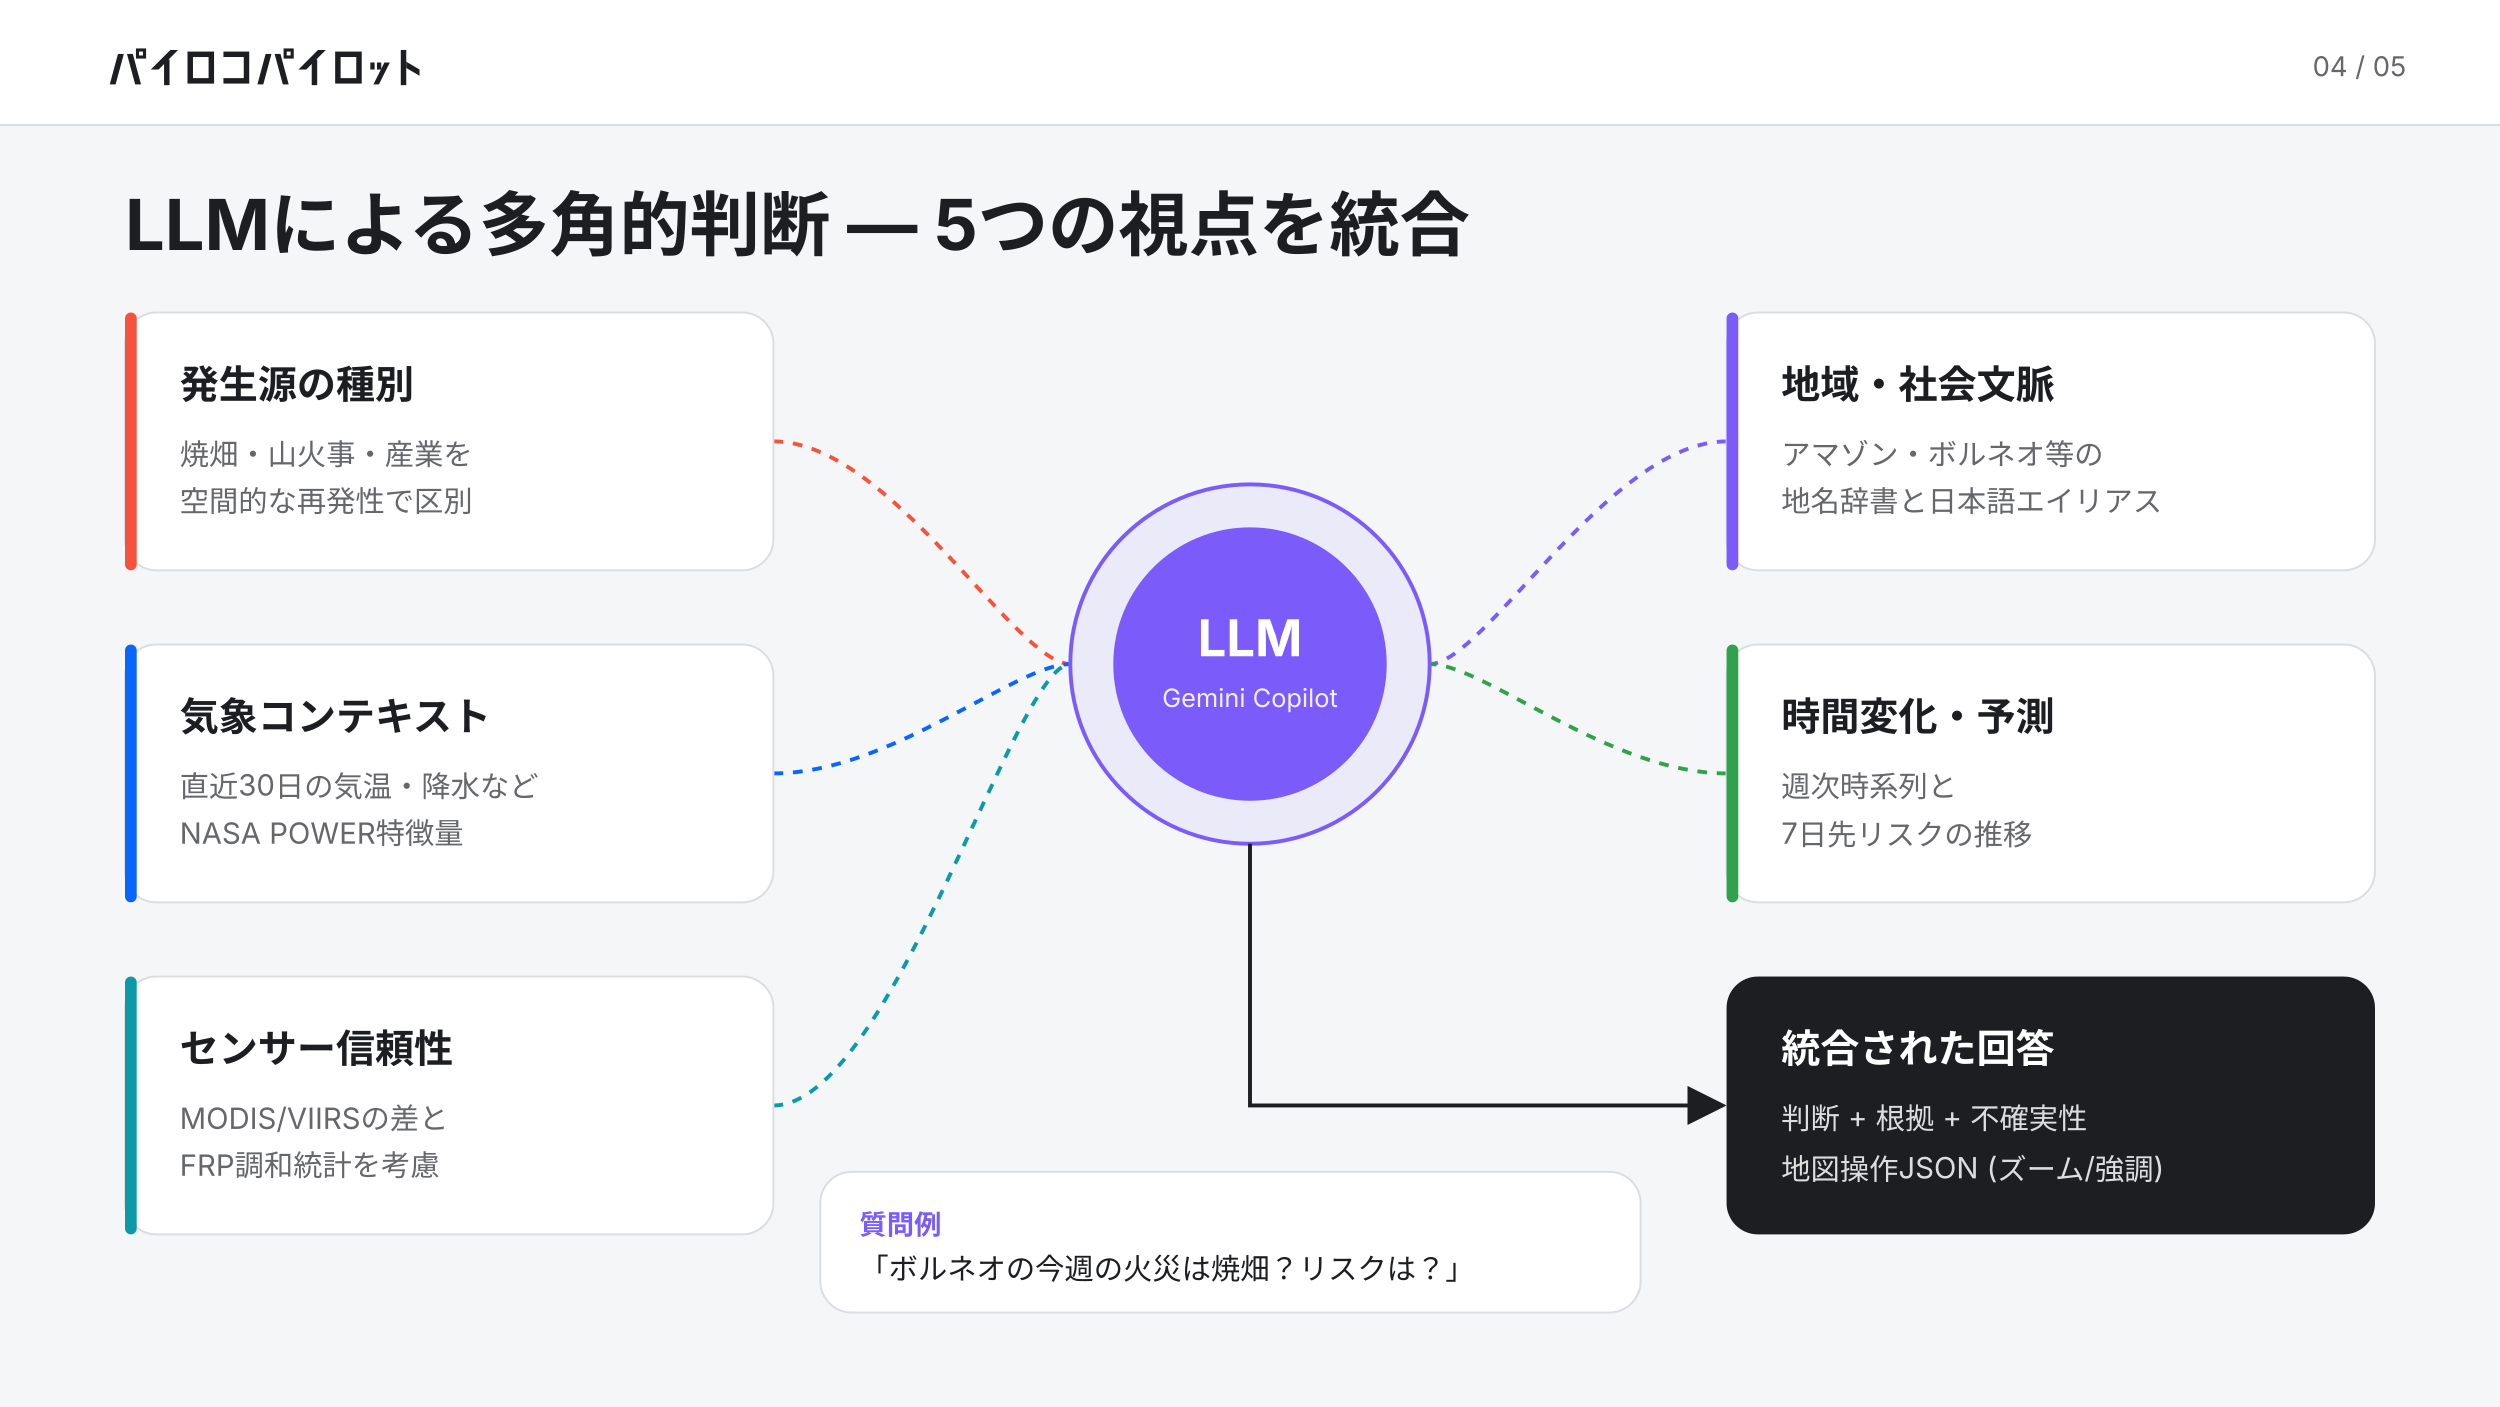
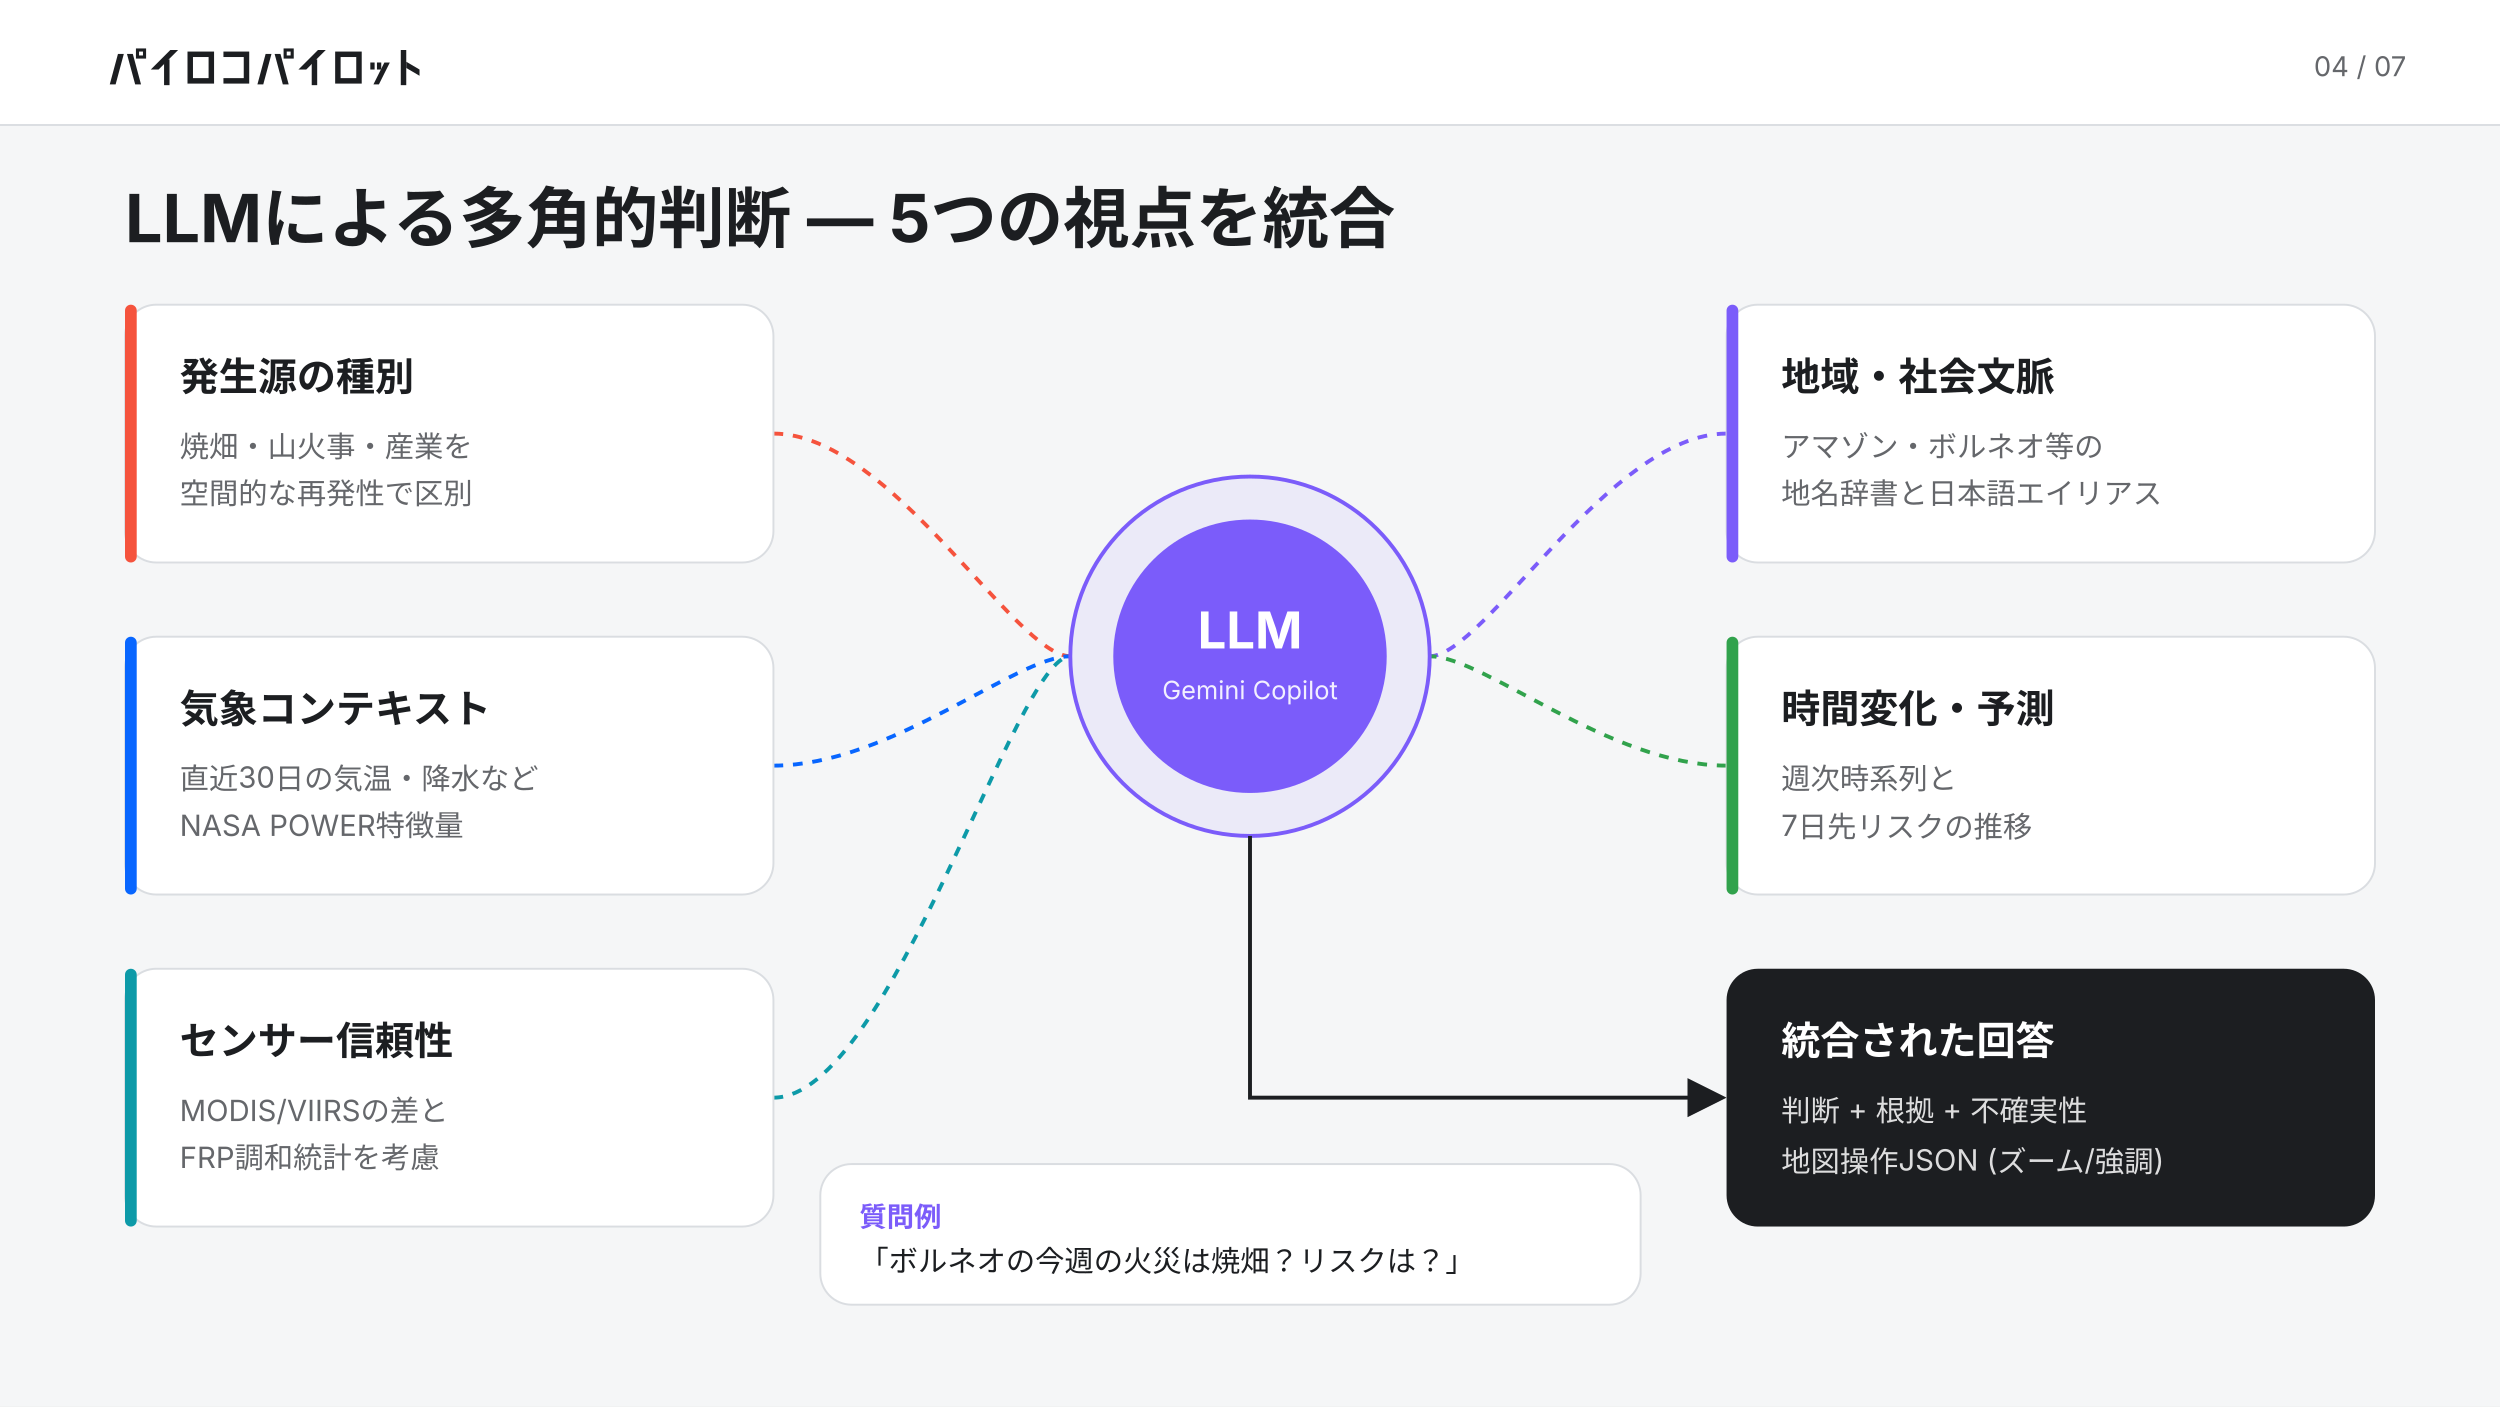
<svg xmlns="http://www.w3.org/2000/svg" viewBox="0 0 1280 720" width="1280" height="720" font-family="'Hiragino Sans','Noto Sans JP','Inter','Helvetica Neue',Arial,sans-serif">
+   <defs>
+     <marker id="arr" markerWidth="10" markerHeight="10" refX="8" refY="5" orient="auto">
+       <path d="M0 0 L10 5 L0 10 z" fill="#1C1E21" />
+     </marker>
+   </defs>
  <rect width="1280" height="720" fill="#F5F6F7" />
  <rect x="0" y="0" width="1280" height="64" fill="#FFFFFF" />
  <line x1="0" y1="64" x2="1280" y2="64" stroke="#DADDE1" />
  <g transform="translate(48,20) scale(0.2)" style="color:#1C1E21">
    <g fill="currentColor" fill-rule="evenodd">
      <g transform="translate(40,20)">
        <path d="M22,18 L37,18 L16,96 L1,96 Z" />
        <path d="M45,18 L60,18 L81,96 L66,96 Z" />
        <path d="M68,4 H94 V30 H68 Z M76,12 V22 H86 V12 Z" />
      </g>
      <g transform="translate(144,20)">
        <path d="M52,8 L72,8 L22,58 L2,58 Z" />
        <path d="M36,32 H50 V98 H36 Z" />
      </g>
      <g transform="translate(236,20)">
        <path d="M4,12 H72 V94 H4 Z M18,26 V80 H58 V26 Z" />
      </g>
      <g transform="translate(328,20)">
        <path d="M4,12 H70 V94 H4 V80 H56 V26 H4 Z" />
      </g>
      <g transform="translate(418,20)">
        <path d="M22,18 L37,18 L16,96 L1,96 Z" />
        <path d="M45,18 L60,18 L81,96 L66,96 Z" />
        <path d="M68,4 H94 V30 H68 Z M76,12 V22 H86 V12 Z" />
      </g>
      <g transform="translate(522,20)">
        <path d="M52,8 L72,8 L22,58 L2,58 Z" />
        <path d="M36,32 H50 V98 H36 Z" />
      </g>
      <g transform="translate(614,20)">
        <path d="M4,12 H72 V94 H4 Z M18,26 V80 H58 V26 Z" />
      </g>
      <g transform="translate(702,20)">
        <path d="M6,40 H17 V58 H6 Z" />
        <path d="M23,40 H34 V58 H23 Z" />
        <path d="M42,40 L56,40 L28,96 L14,96 Z" />
      </g>
      <g transform="translate(770,20)">
        <path d="M16,8 H30 V98 H16 Z" />
        <path d="M30,38 L64,58 L64,74 L30,54 Z" />
      </g>
    </g>
  </g>
-   <text x="1232" y="39" text-anchor="end" font-size="14" fill="#65676B">04 / 05</text>
-   <text x="64" y="128" font-size="36" font-weight="700" fill="#1C1E21">LLMによる多角的判断  —  5つの視点を統合</text>
-   <path d="M396 226 C 456 226, 520 340, 548 340" fill="none" stroke="#F5533D" stroke-width="2" stroke-dasharray="5 5" />
-   <path d="M396 396 C 456 396, 520 340, 548 340" fill="none" stroke="#0866FF" stroke-width="2" stroke-dasharray="5 5" />
-   <path d="M396 566 C 456 566, 520 340, 548 340" fill="none" stroke="#0D9AA8" stroke-width="2" stroke-dasharray="5 5" />
-   <path d="M884 226 C 824 226, 760 340, 732 340" fill="none" stroke="#7B5CFA" stroke-width="2" stroke-dasharray="5 5" />
-   <path d="M884 396 C 824 396, 760 340, 732 340" fill="none" stroke="#31A24C" stroke-width="2" stroke-dasharray="5 5" />
-   <rect x="64" y="160" width="332" height="132" rx="16" fill="#FFFFFF" stroke="#DADDE1" />
-   <rect x="64" y="160" width="6" height="132" rx="3" fill="#F5533D" />
-   <text x="92" y="204" font-size="20" font-weight="700" fill="#1C1E21">発生源の種別</text>
-   <text x="92" y="238" font-size="15" fill="#65676B">焼畑・山火事・産業を</text>
-   <text x="92" y="262" font-size="15" fill="#65676B">空間的な再発性で区別</text>
-   <rect x="64" y="330" width="332" height="132" rx="16" fill="#FFFFFF" stroke="#DADDE1" />
-   <rect x="64" y="330" width="6" height="132" rx="3" fill="#0866FF" />
-   <text x="92" y="374" font-size="20" font-weight="700" fill="#1C1E21">気象コンテキスト</text>
-   <text x="92" y="408" font-size="15" fill="#65676B">直近30日の気温・降水など</text>
-   <text x="92" y="432" font-size="15" fill="#65676B">NASA POWER特徴量</text>
-   <rect x="64" y="500" width="332" height="132" rx="16" fill="#FFFFFF" stroke="#DADDE1" />
-   <rect x="64" y="500" width="6" height="132" rx="3" fill="#0D9AA8" />
-   <text x="92" y="544" font-size="20" font-weight="700" fill="#1C1E21">センサー信頼性</text>
-   <text x="92" y="578" font-size="15" fill="#65676B">MODIS/VIIRSの差と</text>
-   <text x="92" y="602" font-size="15" fill="#65676B">FRP調和統計を考慮</text>
-   <rect x="884" y="160" width="332" height="132" rx="16" fill="#FFFFFF" stroke="#DADDE1" />
-   <rect x="884" y="160" width="6" height="132" rx="3" fill="#7B5CFA" />
-   <text x="912" y="204" font-size="20" font-weight="700" fill="#1C1E21">地域・社会文脈</text>
-   <text x="912" y="238" font-size="15" fill="#65676B">アマゾン・ボルネオ等の</text>
-   <text x="912" y="262" font-size="15" fill="#65676B">地名辞書と日本語エイリアス</text>
-   <rect x="884" y="330" width="332" height="132" rx="16" fill="#FFFFFF" stroke="#DADDE1" />
-   <rect x="884" y="330" width="6" height="132" rx="3" fill="#31A24C" />
-   <text x="912" y="374" font-size="20" font-weight="700" fill="#1C1E21">時間変化・予測</text>
-   <text x="912" y="408" font-size="15" fill="#65676B">週次時系列と</text>
-   <text x="912" y="432" font-size="15" fill="#65676B">7日先リスクの推移</text>
-   <circle cx="640" cy="340" r="92" fill="#7B5CFA" fill-opacity="0.08" stroke="#7B5CFA" stroke-width="2" />
-   <circle cx="640" cy="340" r="70" fill="#7B5CFA" />
-   <text x="640" y="336" text-anchor="middle" font-size="26" font-weight="700" fill="#fff">LLM</text>
-   <text x="640" y="362" text-anchor="middle" font-size="13" fill="#fff" fill-opacity="0.9">Gemini Copilot</text>
-   <rect x="884" y="500" width="332" height="132" rx="16" fill="#1C1E21" />
-   <text x="912" y="544" font-size="20" font-weight="700" fill="#fff">統合された回答</text>
-   <text x="912" y="578" font-size="15" fill="#fff" fill-opacity="0.85">判断 + 根拠 + 不確実性</text>
-   <text x="912" y="604" font-size="15" fill="#fff" fill-opacity="0.85">地図操作JSON (ズーム/強調)</text>
-   <path d="M640 432 V 566 H 880" fill="none" stroke="#1C1E21" stroke-width="2" marker-end="url(#arr)" />
-   <defs>
-     <marker id="arr" markerWidth="10" markerHeight="10" refX="8" refY="5" orient="auto">
-       <path d="M0 0 L10 5 L0 10 z" fill="#1C1E21" />
-     </marker>
-   </defs>
-   <rect x="420" y="600" width="420" height="72" rx="16" fill="#FFFFFF" stroke="#DADDE1" />
-   <text x="440" y="632" font-size="14" font-weight="700" fill="#7B5CFA">質問例</text>
-   <text x="440" y="655" font-size="15" fill="#1C1E21">「ボルネオの今週の火災は焼畑？リスクは？」</text>
+   <text x="1232" y="39" text-anchor="end" font-size="14" fill="#65676B">04 / 07</text>
+   <text x="64" y="124" font-size="34" font-weight="700" fill="#1C1E21">LLMによる多角的判断  —  5つの視点を統合</text>
+   <path d="M396 222 C 456 222, 520 336, 548 336" fill="none" stroke="#F5533D" stroke-width="2" stroke-dasharray="5 5" />
+   <path d="M396 392 C 456 392, 520 336, 548 336" fill="none" stroke="#0866FF" stroke-width="2" stroke-dasharray="5 5" />
+   <path d="M396 562 C 456 562, 520 336, 548 336" fill="none" stroke="#0D9AA8" stroke-width="2" stroke-dasharray="5 5" />
+   <path d="M884 222 C 824 222, 760 336, 732 336" fill="none" stroke="#7B5CFA" stroke-width="2" stroke-dasharray="5 5" />
+   <path d="M884 392 C 824 392, 760 336, 732 336" fill="none" stroke="#31A24C" stroke-width="2" stroke-dasharray="5 5" />
+   <rect x="64" y="156" width="332" height="132" rx="16" fill="#FFFFFF" stroke="#DADDE1" />
+   <rect x="64" y="156" width="6" height="132" rx="3" fill="#F5533D" />
+   <text x="92" y="200" font-size="20" font-weight="700" fill="#1C1E21">発生源の種別</text>
+   <text x="92" y="234" font-size="15" fill="#65676B">焼畑・山火事・産業を</text>
+   <text x="92" y="258" font-size="15" fill="#65676B">空間的な再発性で区別</text>
+   <rect x="64" y="326" width="332" height="132" rx="16" fill="#FFFFFF" stroke="#DADDE1" />
+   <rect x="64" y="326" width="6" height="132" rx="3" fill="#0866FF" />
+   <text x="92" y="370" font-size="20" font-weight="700" fill="#1C1E21">気象コンテキスト</text>
+   <text x="92" y="404" font-size="15" fill="#65676B">直近30日の気温・降水など</text>
+   <text x="92" y="428" font-size="15" fill="#65676B">NASA POWER特徴量</text>
+   <rect x="64" y="496" width="332" height="132" rx="16" fill="#FFFFFF" stroke="#DADDE1" />
+   <rect x="64" y="496" width="6" height="132" rx="3" fill="#0D9AA8" />
+   <text x="92" y="540" font-size="20" font-weight="700" fill="#1C1E21">センサー信頼性</text>
+   <text x="92" y="574" font-size="15" fill="#65676B">MODIS/VIIRSの差と</text>
+   <text x="92" y="598" font-size="15" fill="#65676B">FRP調和統計を考慮</text>
+   <rect x="884" y="156" width="332" height="132" rx="16" fill="#FFFFFF" stroke="#DADDE1" />
+   <rect x="884" y="156" width="6" height="132" rx="3" fill="#7B5CFA" />
+   <text x="912" y="200" font-size="20" font-weight="700" fill="#1C1E21">地域・社会文脈</text>
+   <text x="912" y="234" font-size="15" fill="#65676B">アマゾン・ボルネオ等の</text>
+   <text x="912" y="258" font-size="15" fill="#65676B">地名辞書と日本語エイリアス</text>
+   <rect x="884" y="326" width="332" height="132" rx="16" fill="#FFFFFF" stroke="#DADDE1" />
+   <rect x="884" y="326" width="6" height="132" rx="3" fill="#31A24C" />
+   <text x="912" y="370" font-size="20" font-weight="700" fill="#1C1E21">時間変化・予測</text>
+   <text x="912" y="404" font-size="15" fill="#65676B">週次時系列と</text>
+   <text x="912" y="428" font-size="15" fill="#65676B">7日先リスクの推移</text>
+   <circle cx="640" cy="336" r="92" fill="#7B5CFA" fill-opacity="0.08" stroke="#7B5CFA" stroke-width="2" />
+   <circle cx="640" cy="336" r="70" fill="#7B5CFA" />
+   <text x="640" y="332" text-anchor="middle" font-size="26" font-weight="700" fill="#fff">LLM</text>
+   <text x="640" y="358" text-anchor="middle" font-size="13" fill="#fff" fill-opacity="0.9">Gemini Copilot</text>
+   <rect x="884" y="496" width="332" height="132" rx="16" fill="#1C1E21" />
+   <text x="912" y="540" font-size="20" font-weight="700" fill="#fff">統合された回答</text>
+   <text x="912" y="574" font-size="15" fill="#fff" fill-opacity="0.85">判断 + 根拠 + 不確実性</text>
+   <text x="912" y="600" font-size="15" fill="#fff" fill-opacity="0.85">地図操作JSON (ズーム/強調)</text>
+   <path d="M640 428 V 562 H 880" fill="none" stroke="#1C1E21" stroke-width="2" marker-end="url(#arr)" />
+   <rect x="420" y="596" width="420" height="72" rx="16" fill="#FFFFFF" stroke="#DADDE1" />
+   <text x="440" y="628" font-size="14" font-weight="700" fill="#7B5CFA">質問例</text>
+   <text x="440" y="651" font-size="15" fill="#1C1E21">「ボルネオの今週の火災は焼畑？リスクは？」</text>
</svg>
